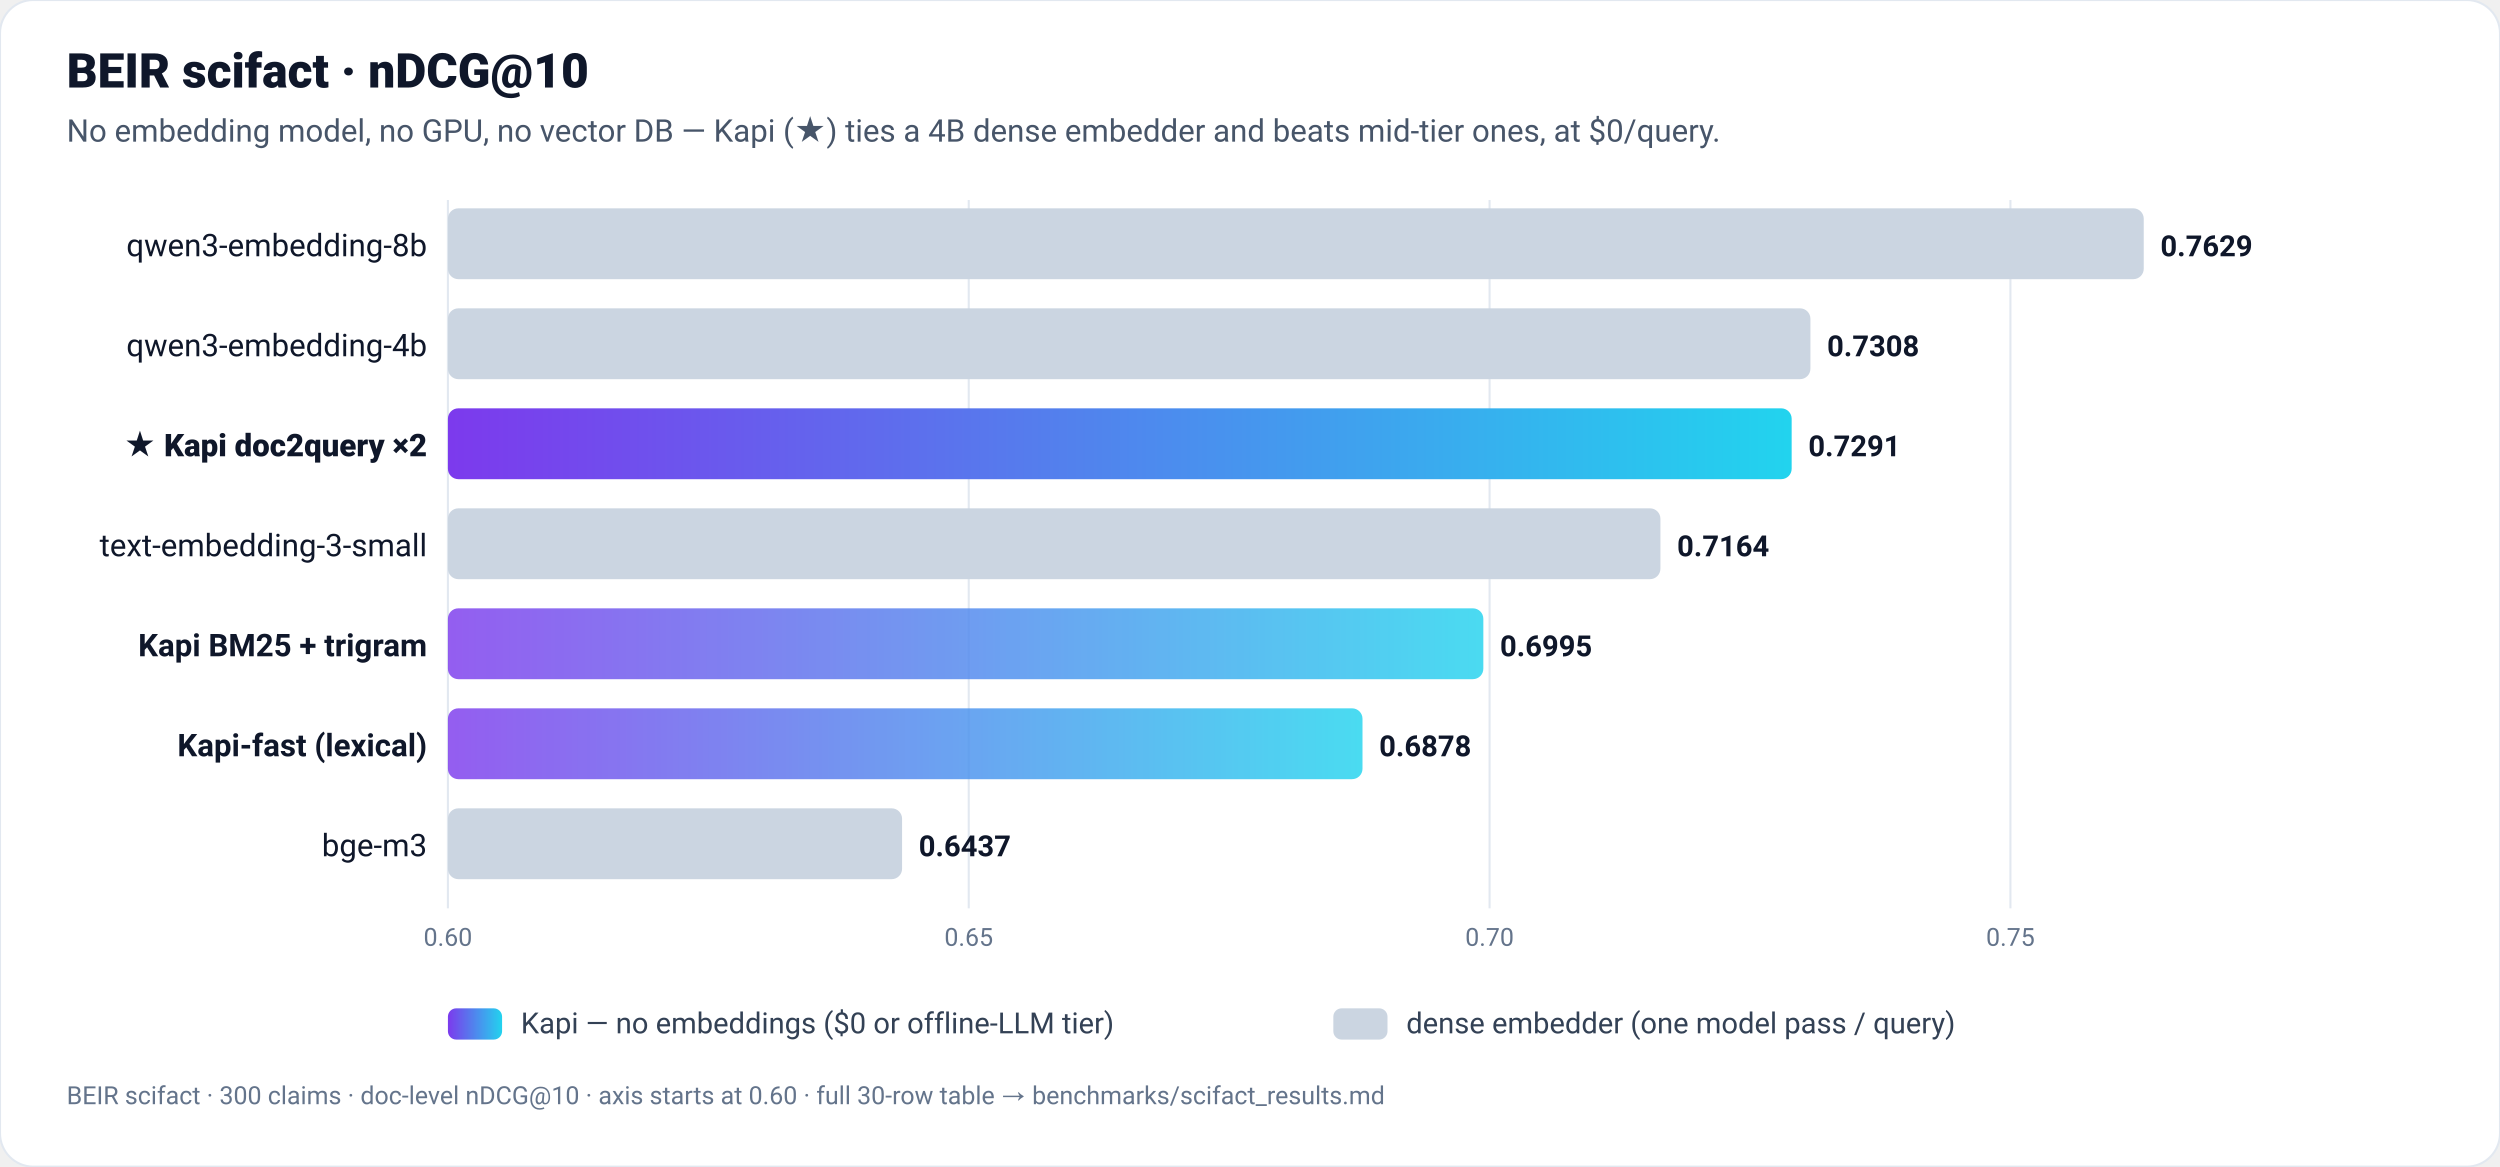
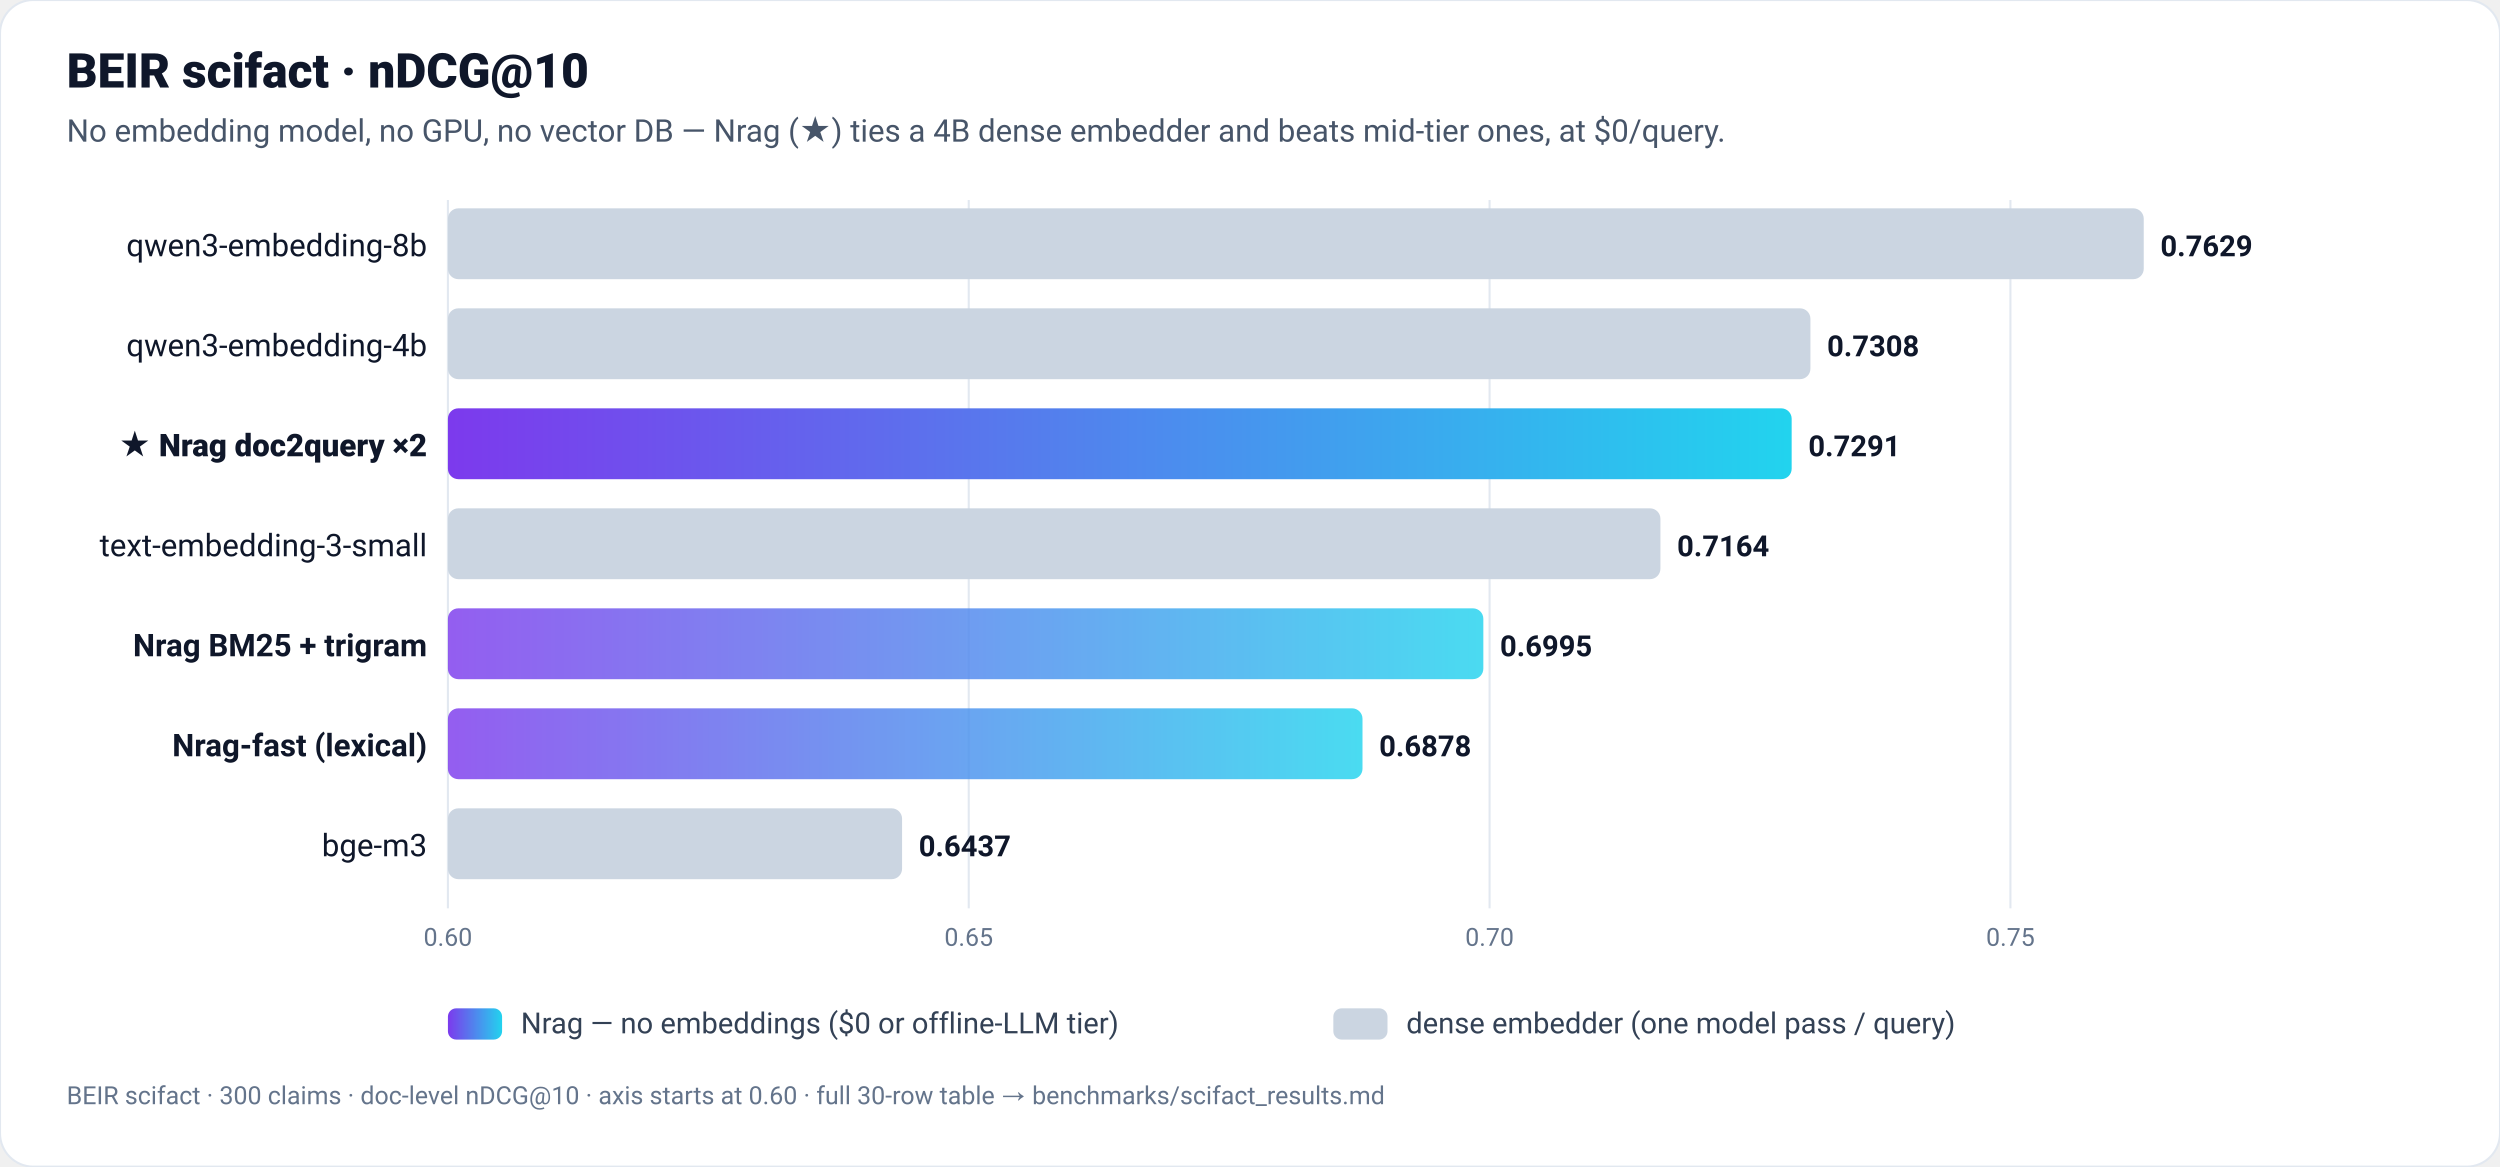
<svg xmlns="http://www.w3.org/2000/svg" viewBox="0 0 1200 560" role="img" aria-label="BEIR scifact nDCG@10 leaderboard">
  <defs>
-     <linearGradient id="kapi" x1="0" y1="0" x2="1" y2="0">
+     <linearGradient id="nrag" x1="0" y1="0" x2="1" y2="0">
      <stop offset="0" stop-color="#7c3aed" />
      <stop offset="1" stop-color="#22d3ee" />
    </linearGradient>
    <style>
      text{font-family:'Segoe UI',system-ui,-apple-system,Roboto,Helvetica,Arial,sans-serif}
      .name{font-size:15px;fill:#0f172a}
      .val{font-size:14px;font-weight:700;fill:#0f172a}
      .ax{font-size:12px;fill:#64748b}
    </style>
  </defs>
  <rect x="0" y="0" width="1200" height="560" rx="16" fill="#ffffff" stroke="#e2e8f0" />
  <text x="32" y="42" font-size="23" font-weight="800" fill="#0f172a">BEIR scifact · nDCG@10</text>
-   <text x="32" y="68" font-size="15" fill="#475569">No embedding model, no GPU, no vector DB — Kapi (★) ties a 4B dense embedder and beats mid-tier ones, at $0/query.</text>
+   <text x="32" y="68" font-size="15" fill="#475569">No embedding model, no GPU, no vector DB — Nrag (★) ties a 4B dense embedder and beats mid-tier ones, at $0/query.</text>
  <g stroke="#e2e8f0" stroke-width="1">
    <line x1="215" y1="96" x2="215" y2="436" />
    <line x1="465" y1="96" x2="465" y2="436" />
    <line x1="715" y1="96" x2="715" y2="436" />
    <line x1="965" y1="96" x2="965" y2="436" />
  </g>
  <g class="ax" text-anchor="middle">
    <text x="215" y="454">0.60</text>
    <text x="465" y="454">0.65</text>
    <text x="715" y="454">0.70</text>
    <text x="965" y="454">0.75</text>
  </g>
  <text class="name" x="205" y="123" text-anchor="end">qwen3-embedding-8b</text>
  <rect x="215" y="100" width="814" height="34" rx="5" fill="#cbd5e1" />
  <text class="val" x="1037" y="123">0.7629</text>
  <text class="name" x="205" y="171" text-anchor="end">qwen3-embedding-4b</text>
  <rect x="215" y="148" width="654" height="34" rx="5" fill="#cbd5e1" />
  <text class="val" x="877" y="171">0.7308</text>
-   <text class="name" x="205" y="219" text-anchor="end" font-weight="800" fill="#6d28d9">★ Kapi doc2query ×2</text>
-   <rect x="215" y="196" width="645" height="34" rx="5" fill="url(#kapi)" />
+   <text class="name" x="205" y="219" text-anchor="end" font-weight="800" fill="#6d28d9">★ Nrag doc2query ×2</text>
+   <rect x="215" y="196" width="645" height="34" rx="5" fill="url(#nrag)" />
  <text class="val" x="868" y="219" fill="#6d28d9">0.7291</text>
  <text class="name" x="205" y="267" text-anchor="end">text-embedding-3-small</text>
  <rect x="215" y="244" width="582" height="34" rx="5" fill="#cbd5e1" />
  <text class="val" x="805" y="267">0.7164</text>
-   <text class="name" x="205" y="315" text-anchor="end" font-weight="700" fill="#6d28d9">Kapi BM25 + trigram</text>
-   <rect x="215" y="292" width="497" height="34" rx="5" fill="url(#kapi)" opacity="0.82" />
+   <text class="name" x="205" y="315" text-anchor="end" font-weight="700" fill="#6d28d9">Nrag BM25 + trigram</text>
+   <rect x="215" y="292" width="497" height="34" rx="5" fill="url(#nrag)" opacity="0.82" />
  <text class="val" x="720" y="315" fill="#6d28d9">0.6995</text>
-   <text class="name" x="205" y="363" text-anchor="end" font-weight="700" fill="#6d28d9">Kapi-fast (lexical)</text>
-   <rect x="215" y="340" width="439" height="34" rx="5" fill="url(#kapi)" opacity="0.82" />
+   <text class="name" x="205" y="363" text-anchor="end" font-weight="700" fill="#6d28d9">Nrag-fast (lexical)</text>
+   <rect x="215" y="340" width="439" height="34" rx="5" fill="url(#nrag)" opacity="0.82" />
  <text class="val" x="662" y="363" fill="#6d28d9">0.6878</text>
  <text class="name" x="205" y="411" text-anchor="end">bge-m3</text>
  <rect x="215" y="388" width="218" height="34" rx="5" fill="#cbd5e1" />
  <text class="val" x="441" y="411">0.6437</text>
  <g>
-     <rect x="215" y="484" width="26" height="15" rx="4" fill="url(#kapi)" />
-     <text x="250" y="496" font-size="14" fill="#334155">Kapi — no embeddings ($0 or offline-LLM tier)</text>
+     <rect x="215" y="484" width="26" height="15" rx="4" fill="url(#nrag)" />
+     <text x="250" y="496" font-size="14" fill="#334155">Nrag — no embeddings ($0 or offline-LLM tier)</text>
    <rect x="640" y="484" width="26" height="15" rx="4" fill="#cbd5e1" />
    <text x="675" y="496" font-size="14" fill="#334155">dense embedder (one model pass / query)</text>
  </g>
  <text class="ax" x="32" y="530">BEIR scifact · 300 claims · doc-level nDCG@10 · axis starts at 0.60 · full 30-row table → benchmarks/scifact_results.md</text>
</svg>
